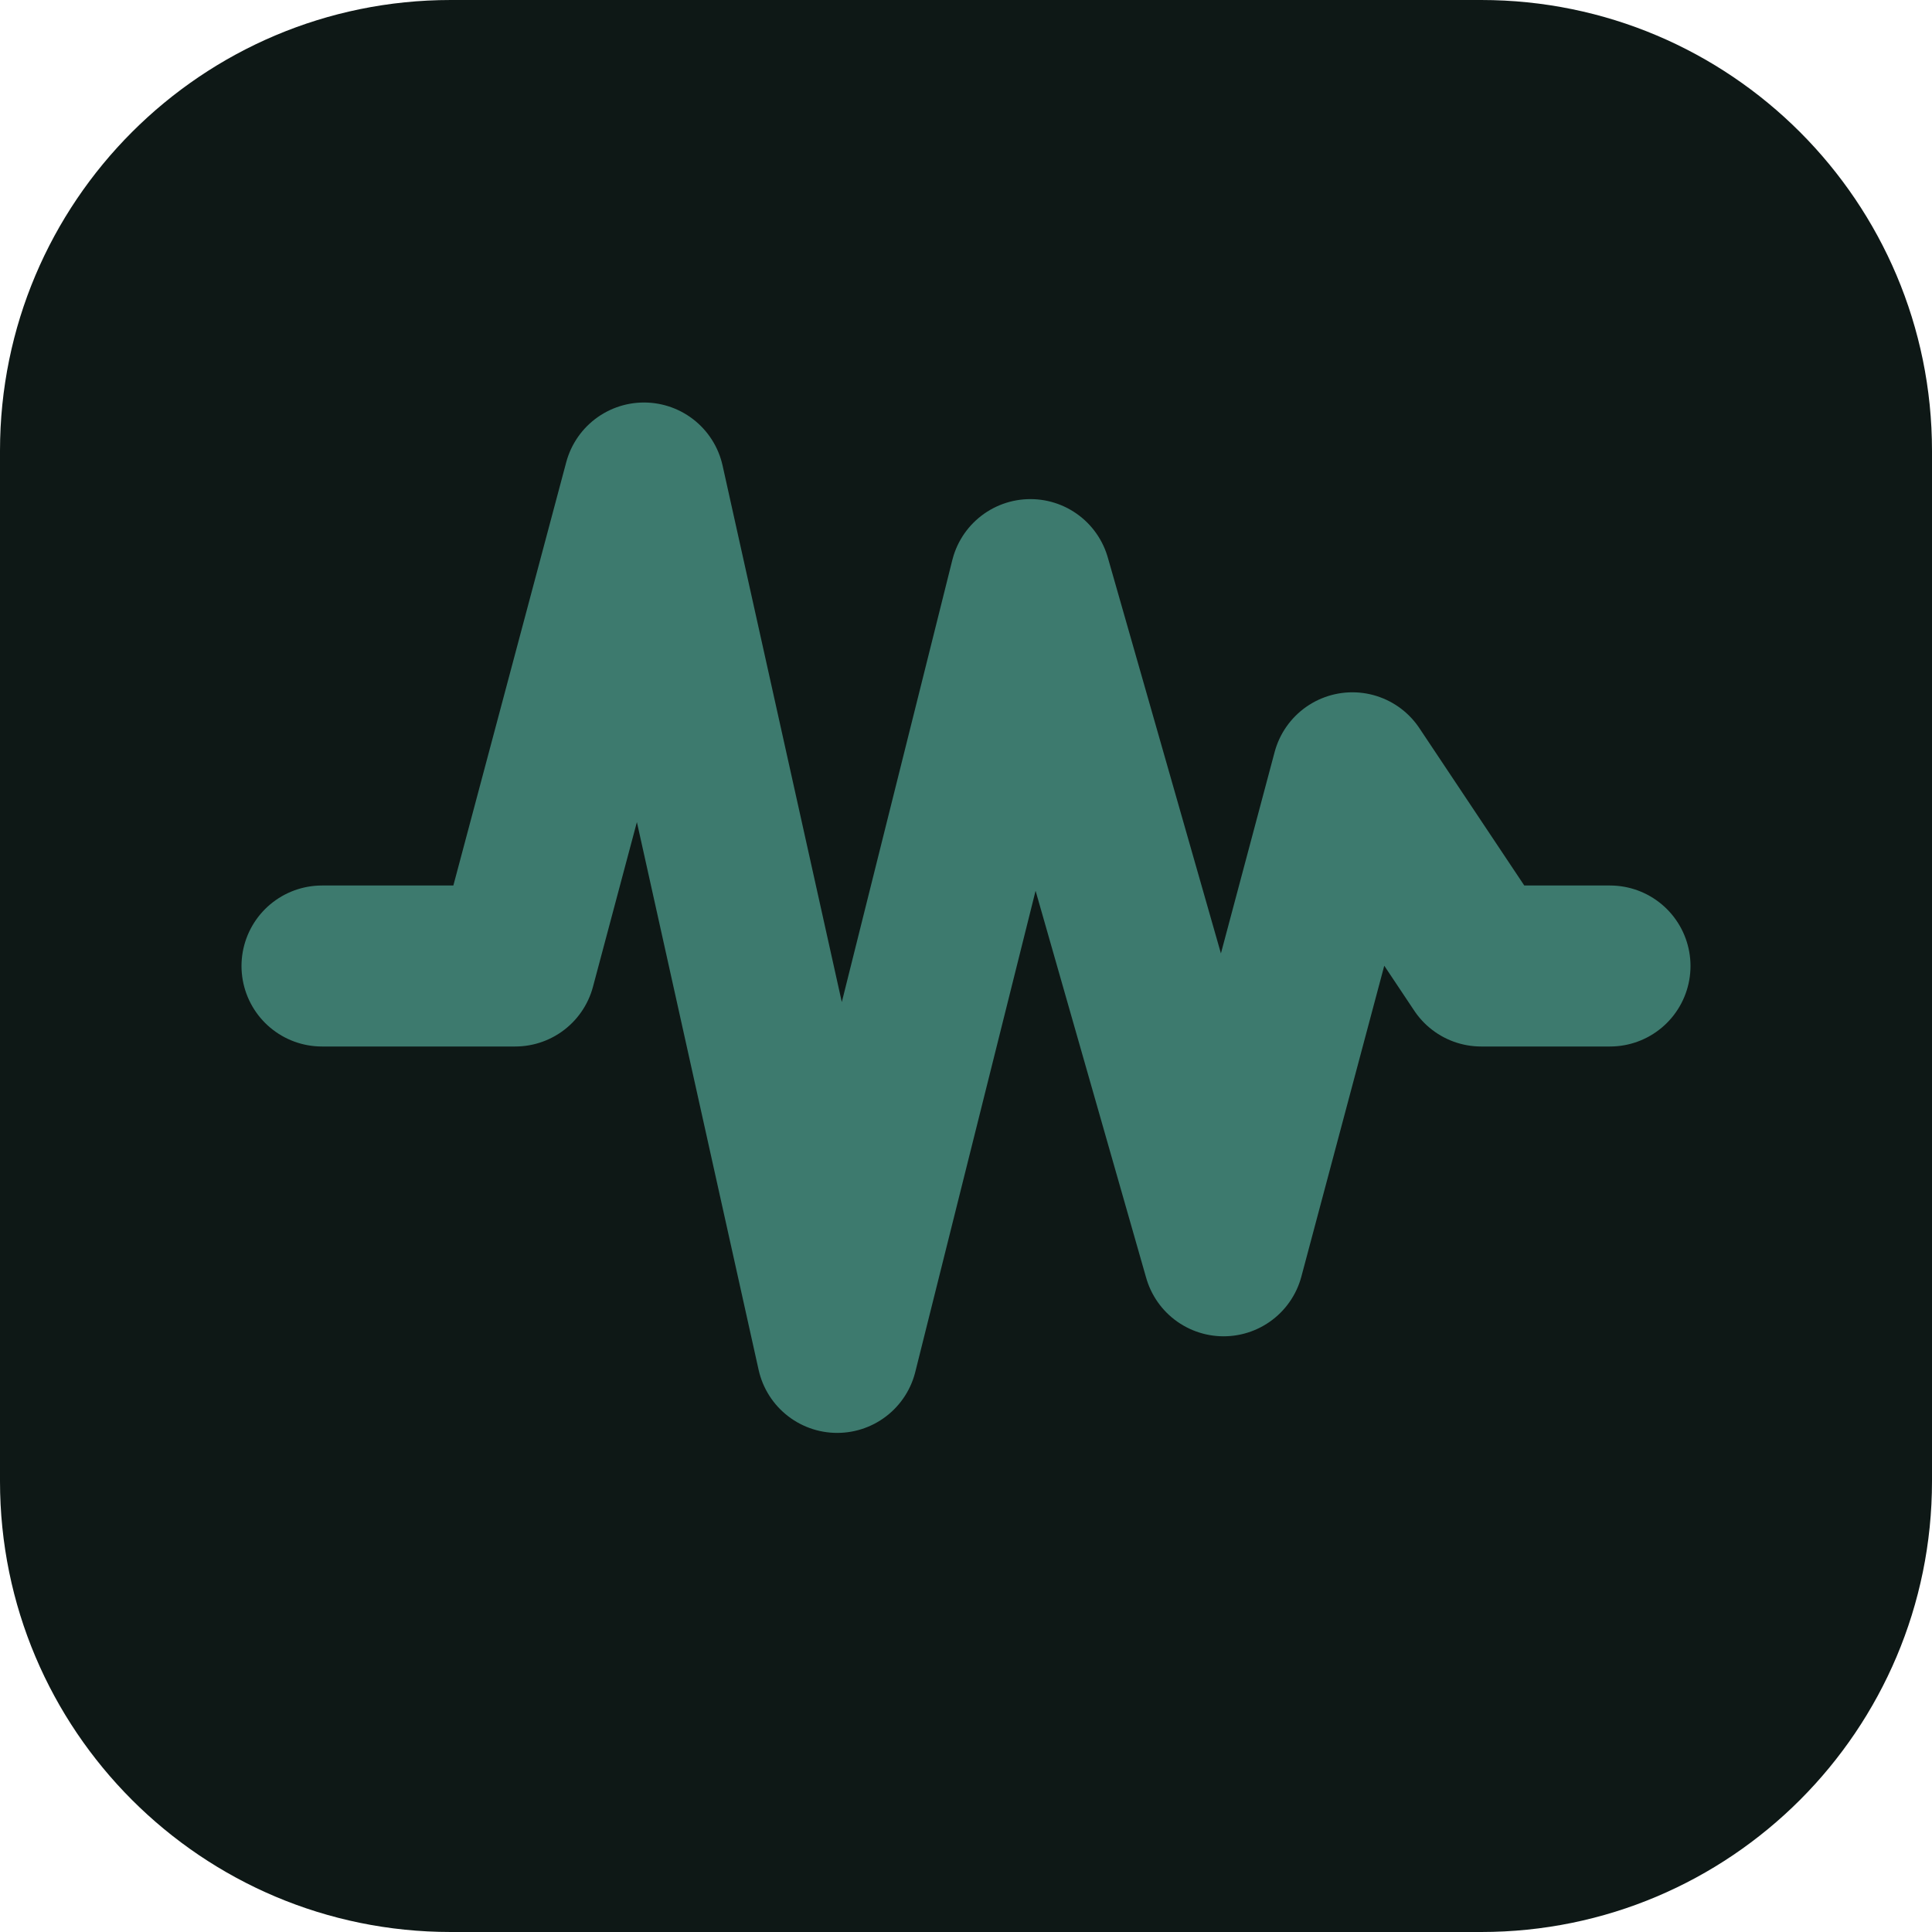
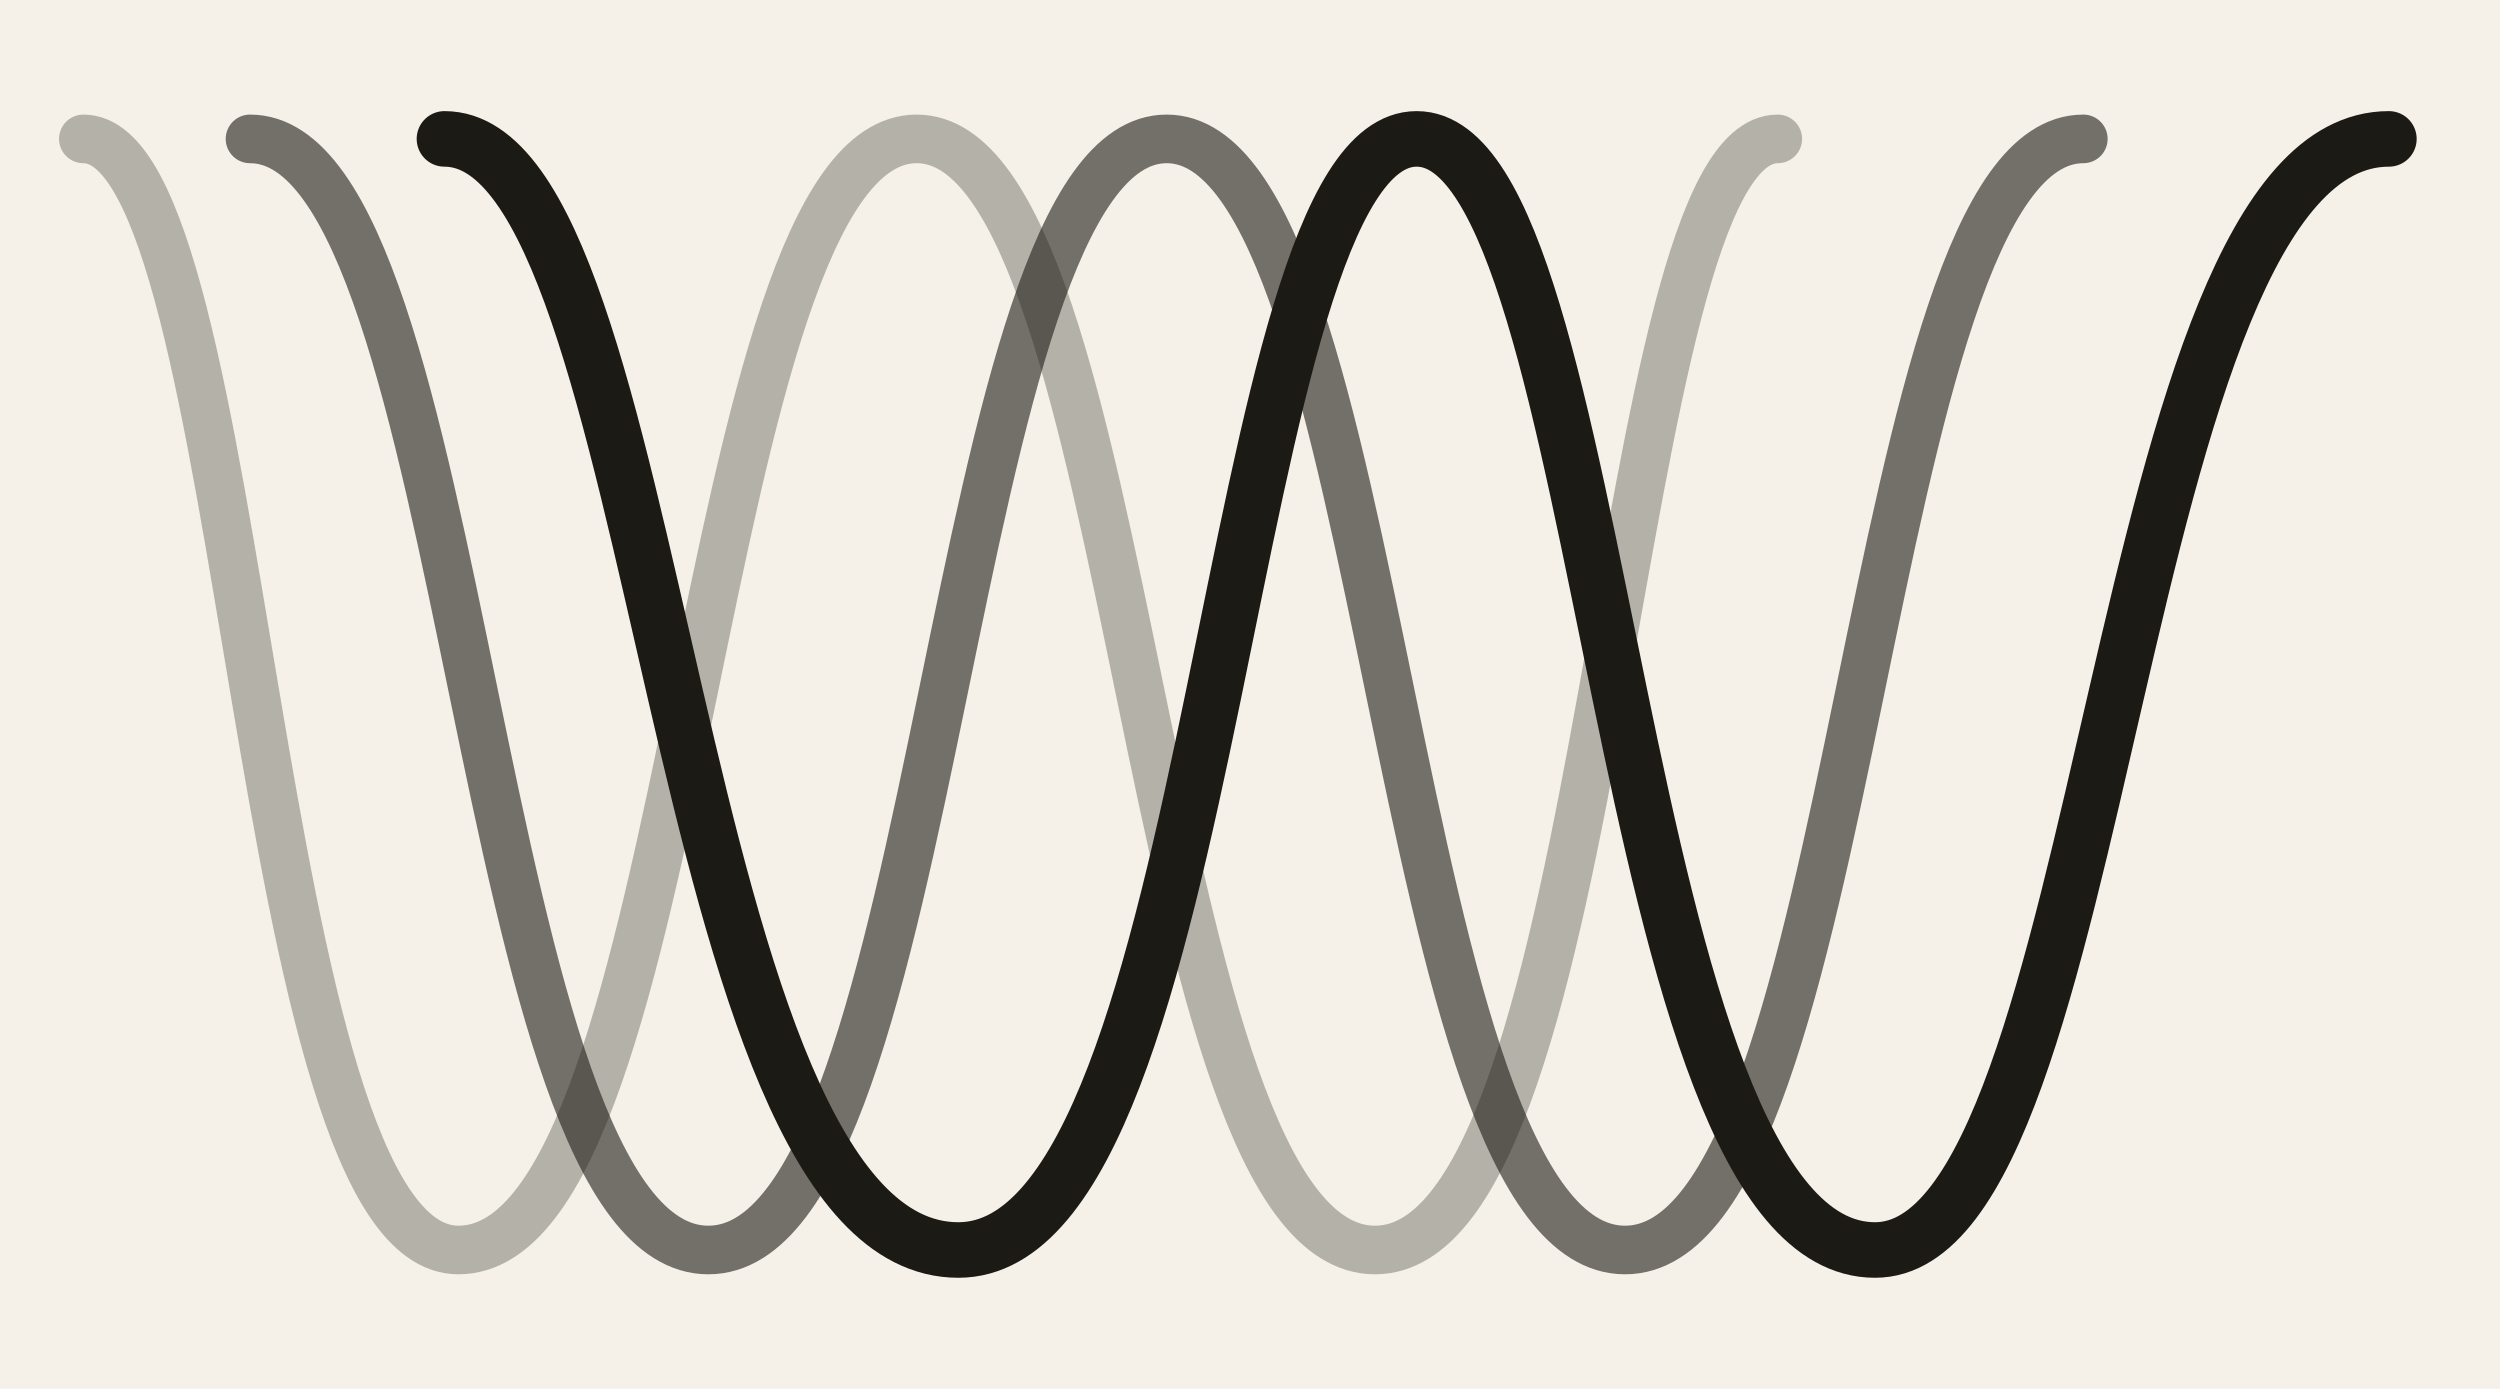
- <svg xmlns="http://www.w3.org/2000/svg" viewBox="0 0 120 120" fill="none">
-   <rect width="120" height="120" rx="28" fill="#0e1816" />
-   <path d="M20 60 L32 60 L40 30 L52 84 L64 36 L76 78 L84 48 L92 60 L100 60" stroke="#3d7a6e" stroke-width="10" stroke-linecap="round" stroke-linejoin="round" fill="none" />
+ <svg xmlns="http://www.w3.org/2000/svg" viewBox="0 0 180 100" fill="none">
+   <rect width="180" height="100" fill="#f5f1e8" />
+   <path d="M6 10 C18 10 18 90 33 90 C50 90 50 10 66 10 C82 10 82 90 99 90 C116 90 116 10 128 10" stroke="#1c1a14" stroke-width="3.5" stroke-linecap="round" opacity="0.30" />
+   <path d="M18 10 C34 10 34 90 51 90 C68 90 68 10 84 10 C100 10 100 90 117 90 C134 90 134 10 150 10" stroke="#1c1a14" stroke-width="3.5" stroke-linecap="round" opacity="0.60" />
+   <path d="M32 10 C48 10 48 90 69 90 C88 90 88 10 102 10 C116 10 116 90 135 90 C152 90 152 10 172 10" stroke="#1c1a14" stroke-width="4" stroke-linecap="round" opacity="1" />
</svg>
